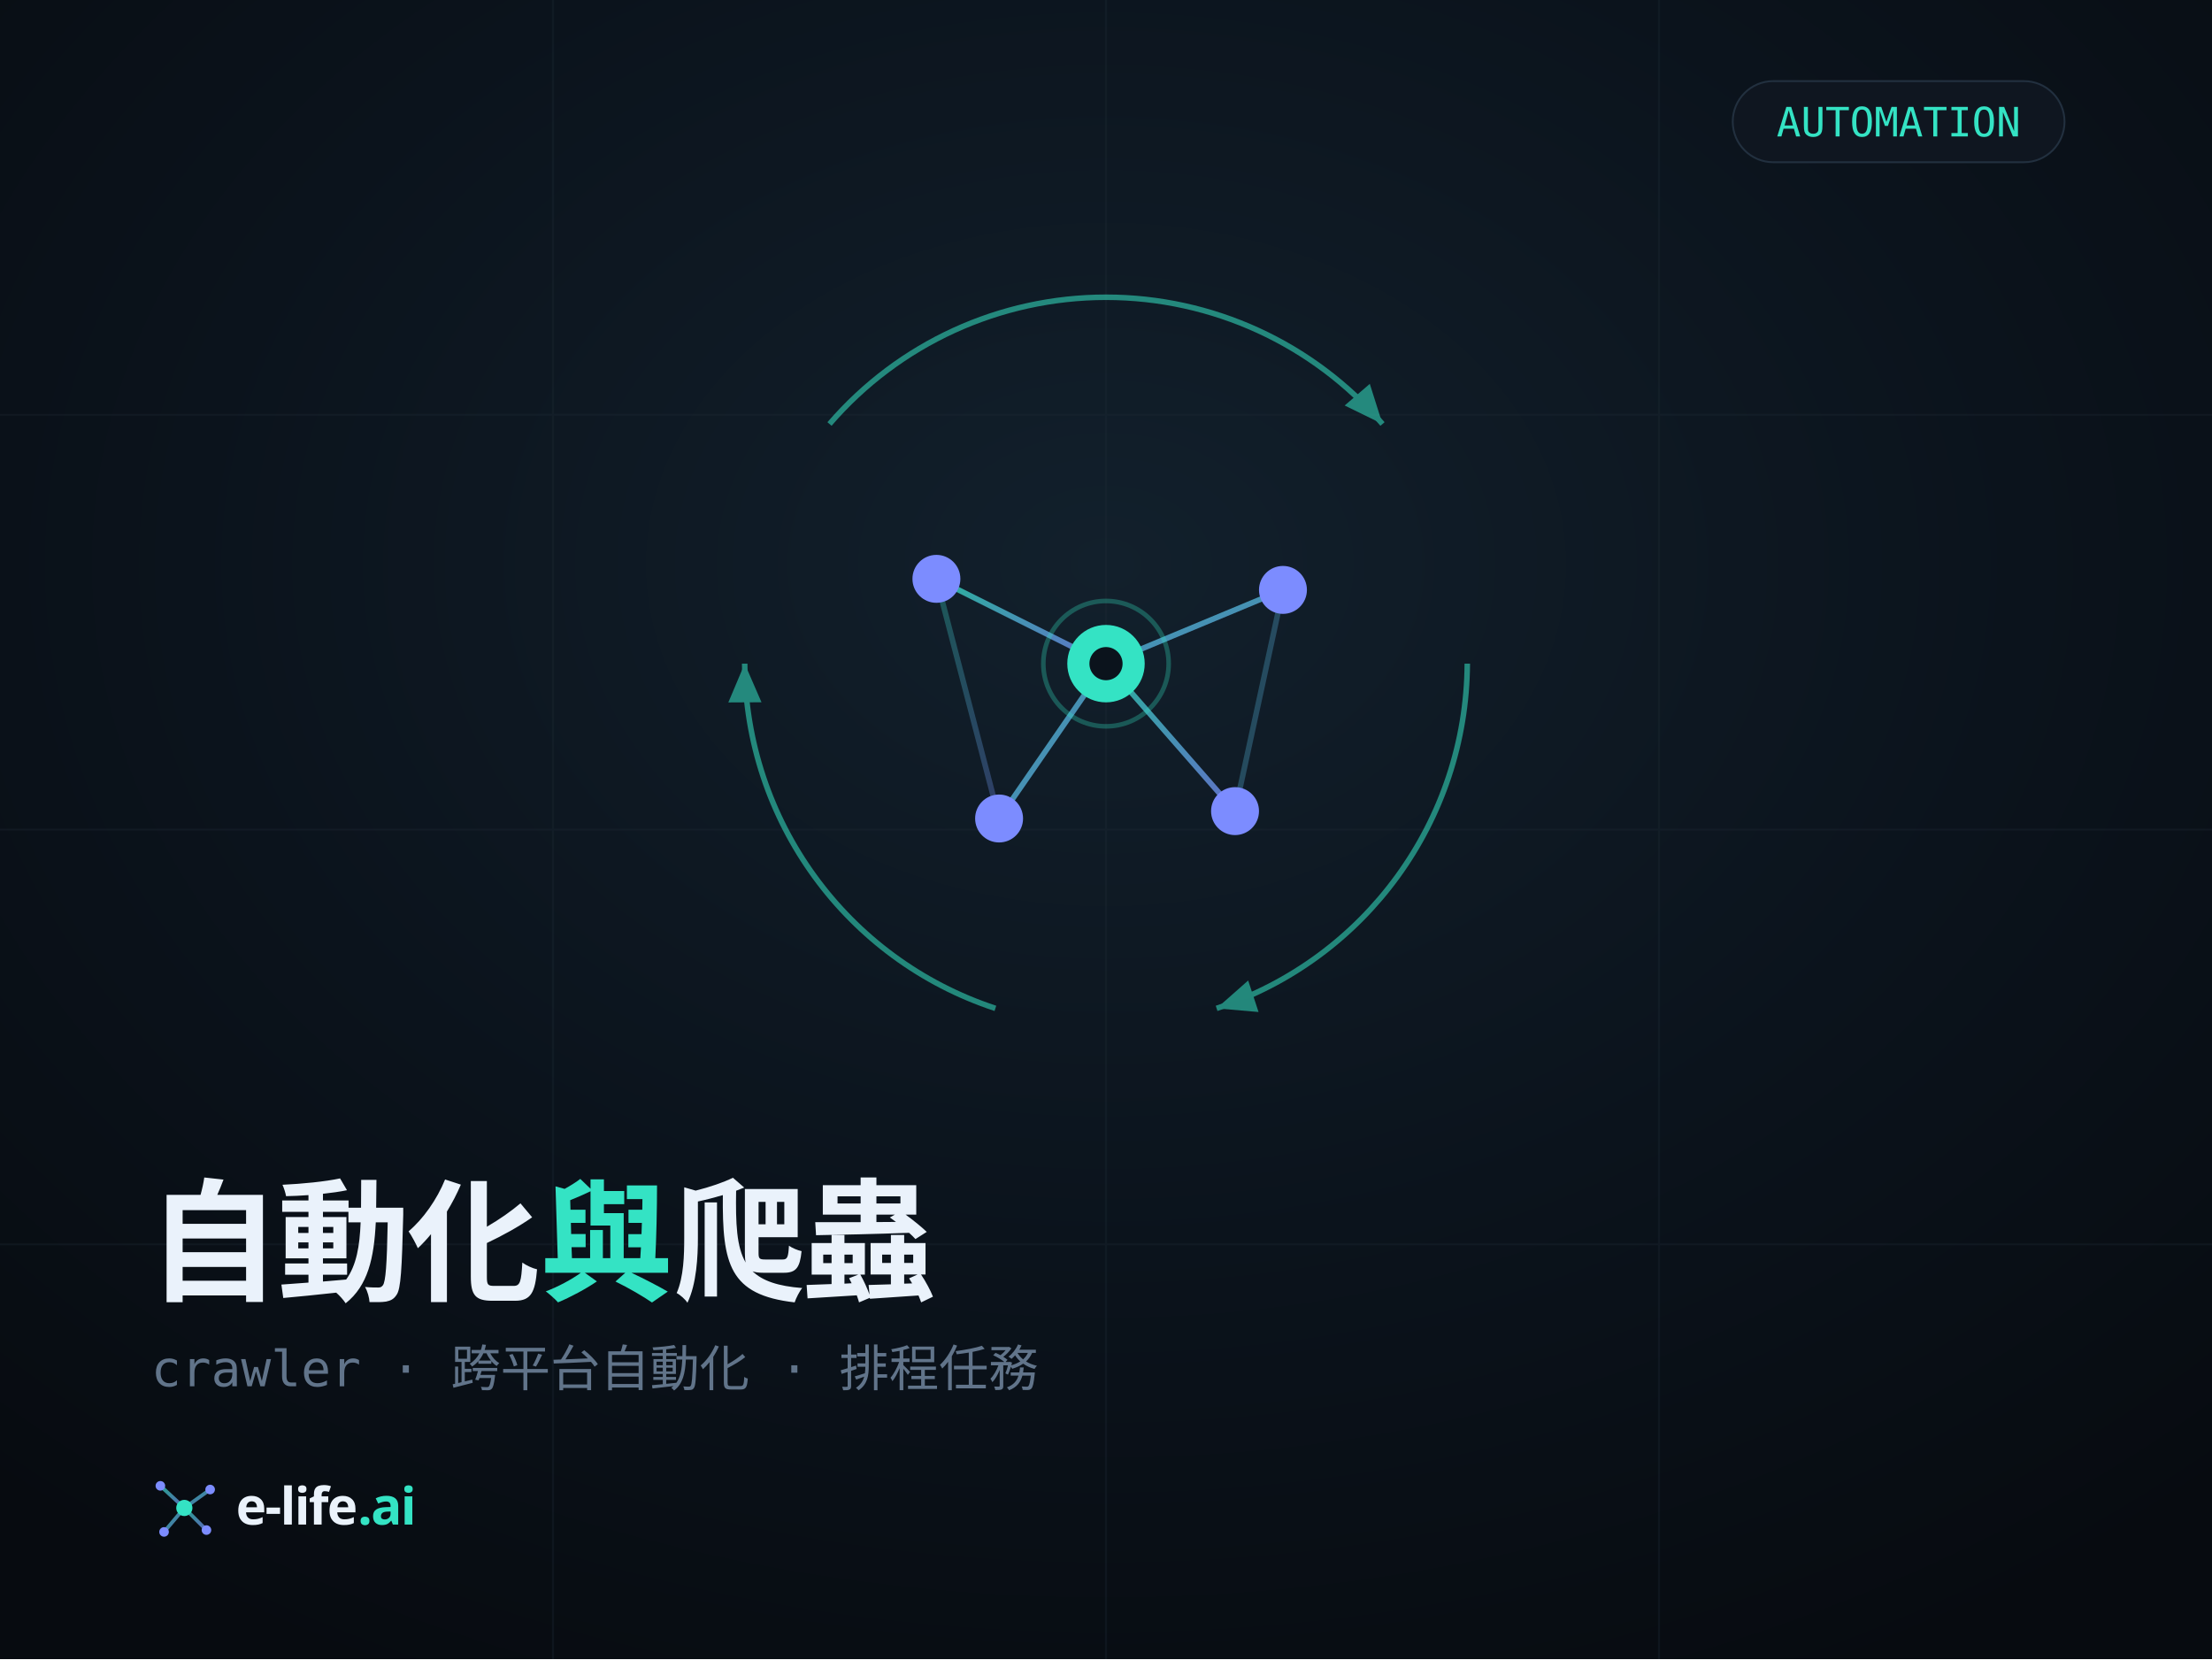
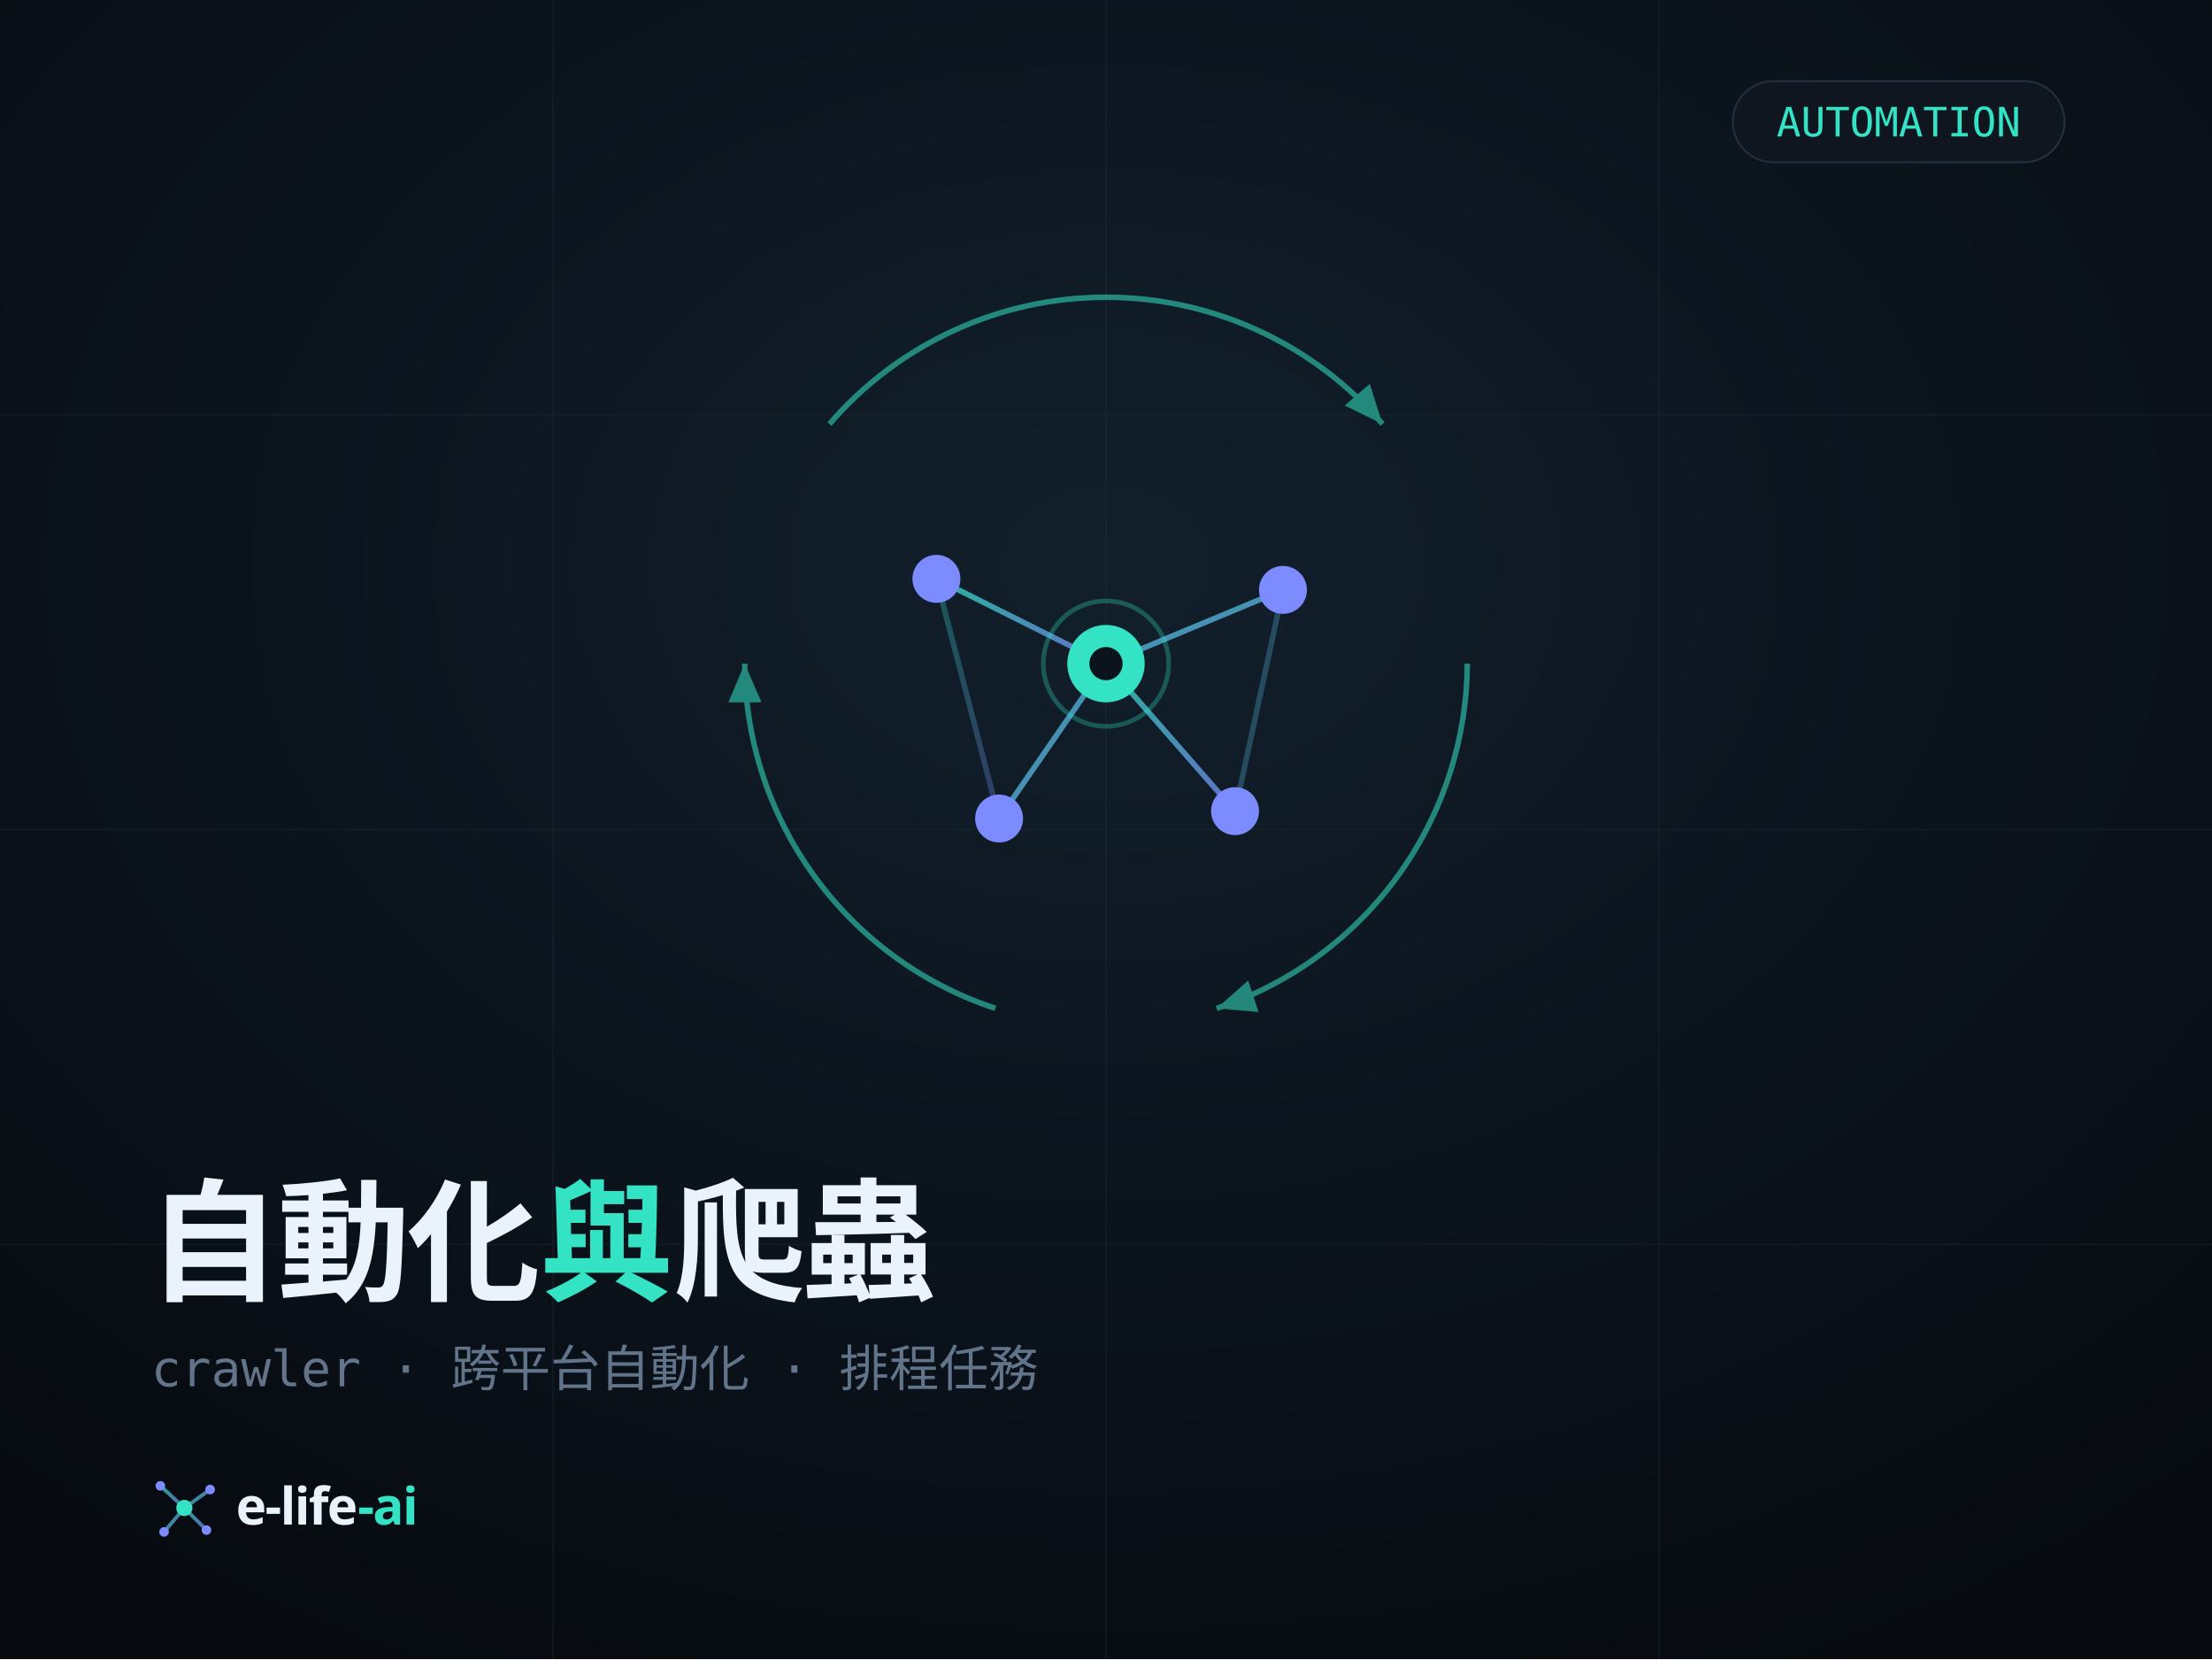
<svg xmlns="http://www.w3.org/2000/svg" viewBox="0 0 1200 900" width="1200" height="900" role="img" aria-label="自動化與爬蟲">
  <defs>
    <linearGradient id="edge" x1="0" y1="0" x2="1" y2="1">
      <stop offset="0" stop-color="#34e3c4" />
      <stop offset="1" stop-color="#7c8cff" />
    </linearGradient>
    <radialGradient id="bg" cx="50%" cy="34%" r="75%">
      <stop offset="0" stop-color="#12202c" />
      <stop offset="0.55" stop-color="#0b131c" />
      <stop offset="1" stop-color="#070b10" />
    </radialGradient>
    <marker id="arrow" markerWidth="10" markerHeight="10" refX="7" refY="3" orient="auto" markerUnits="strokeWidth">
      <path d="M0,0 L7,3 L0,6 Z" fill="#34e3c4" />
    </marker>
  </defs>
  <rect width="1200" height="900" fill="url(#bg)" />
  <g stroke="#1d2733" stroke-width="1" opacity="0.35">
    <line x1="0" y1="225" x2="1200" y2="225" />
    <line x1="0" y1="450" x2="1200" y2="450" />
    <line x1="0" y1="675" x2="1200" y2="675" />
    <line x1="300" y1="0" x2="300" y2="900" />
    <line x1="600" y1="0" x2="600" y2="900" />
    <line x1="900" y1="0" x2="900" y2="900" />
  </g>
  <g transform="translate(600 360)">
    <g fill="none" stroke="#34e3c4" stroke-width="3" opacity="0.55">
      <path d="M -150 -130 A 198 198 0 0 1 150 -130" marker-end="url(#arrow)" />
      <path d="M 196 0 A 198 198 0 0 1 60 187" marker-end="url(#arrow)" />
      <path d="M -60 187 A 198 198 0 0 1 -196 0" marker-end="url(#arrow)" />
    </g>
    <g stroke="url(#edge)" stroke-width="3" opacity="0.75" stroke-linecap="round">
      <line x1="0" y1="0" x2="-92" y2="-46" />
      <line x1="0" y1="0" x2="96" y2="-40" />
      <line x1="0" y1="0" x2="-58" y2="84" />
      <line x1="0" y1="0" x2="70" y2="80" />
      <line x1="-92" y1="-46" x2="-58" y2="84" opacity="0.4" />
      <line x1="96" y1="-40" x2="70" y2="80" opacity="0.4" />
    </g>
    <circle cx="-92" cy="-46" r="13" fill="#7c8cff" />
    <circle cx="96" cy="-40" r="13" fill="#7c8cff" />
    <circle cx="-58" cy="84" r="13" fill="#7c8cff" />
    <circle cx="70" cy="80" r="13" fill="#7c8cff" />
    <circle cx="0" cy="0" r="34" fill="none" stroke="#34e3c4" stroke-width="2.5" opacity="0.3" />
    <circle cx="0" cy="0" r="21" fill="#34e3c4" />
    <circle cx="0" cy="0" r="9" fill="#0b131c" />
  </g>
  <text x="80" y="700" font-family="Sora, 'Segoe UI', sans-serif" font-size="72" font-weight="800" letter-spacing="-1.5" fill="#eaf2fb">自動化<tspan fill="#34e3c4">與</tspan>爬蟲</text>
  <text x="82" y="752" font-family="'JetBrains Mono', monospace" font-size="27" fill="#61748a">crawler · 跨平台自動化 · 排程任務</text>
  <g transform="translate(80 818)">
    <g transform="translate(20 0)">
      <g stroke="url(#edge)" stroke-width="2" opacity="0.7">
        <line x1="0" y1="0" x2="-13" y2="-12" />
        <line x1="0" y1="0" x2="14" y2="-10" />
        <line x1="0" y1="0" x2="-11" y2="13" />
        <line x1="0" y1="0" x2="12" y2="12" />
      </g>
      <circle cx="-13" cy="-12" r="2.6" fill="#7c8cff" />
      <circle cx="14" cy="-10" r="2.6" fill="#7c8cff" />
      <circle cx="-11" cy="13" r="2.6" fill="#7c8cff" />
      <circle cx="12" cy="12" r="2.6" fill="#7c8cff" />
      <circle cx="0" cy="0" r="4.4" fill="#34e3c4" />
    </g>
-     <text x="48" y="9" font-family="Sora, 'Segoe UI', sans-serif" font-size="28" font-weight="700" letter-spacing="-0.8" fill="#eaf2fb">e-life<tspan fill="#34e3c4">.ai</tspan>
+     <text x="48" y="9" font-family="Sora, 'Segoe UI', sans-serif" font-size="28" font-weight="700" letter-spacing="-0.8" fill="#eaf2fb">e-life<tspan fill="#34e3c4">-ai</tspan>
    </text>
  </g>
  <g transform="translate(1120 70)">
    <rect x="-180" y="-26" width="180" height="44" rx="22" fill="#0f1620" stroke="#22303f" />
    <text x="-90" y="4" text-anchor="middle" font-family="'JetBrains Mono', monospace" font-size="22" fill="#34e3c4">AUTOMATION</text>
  </g>
</svg>
